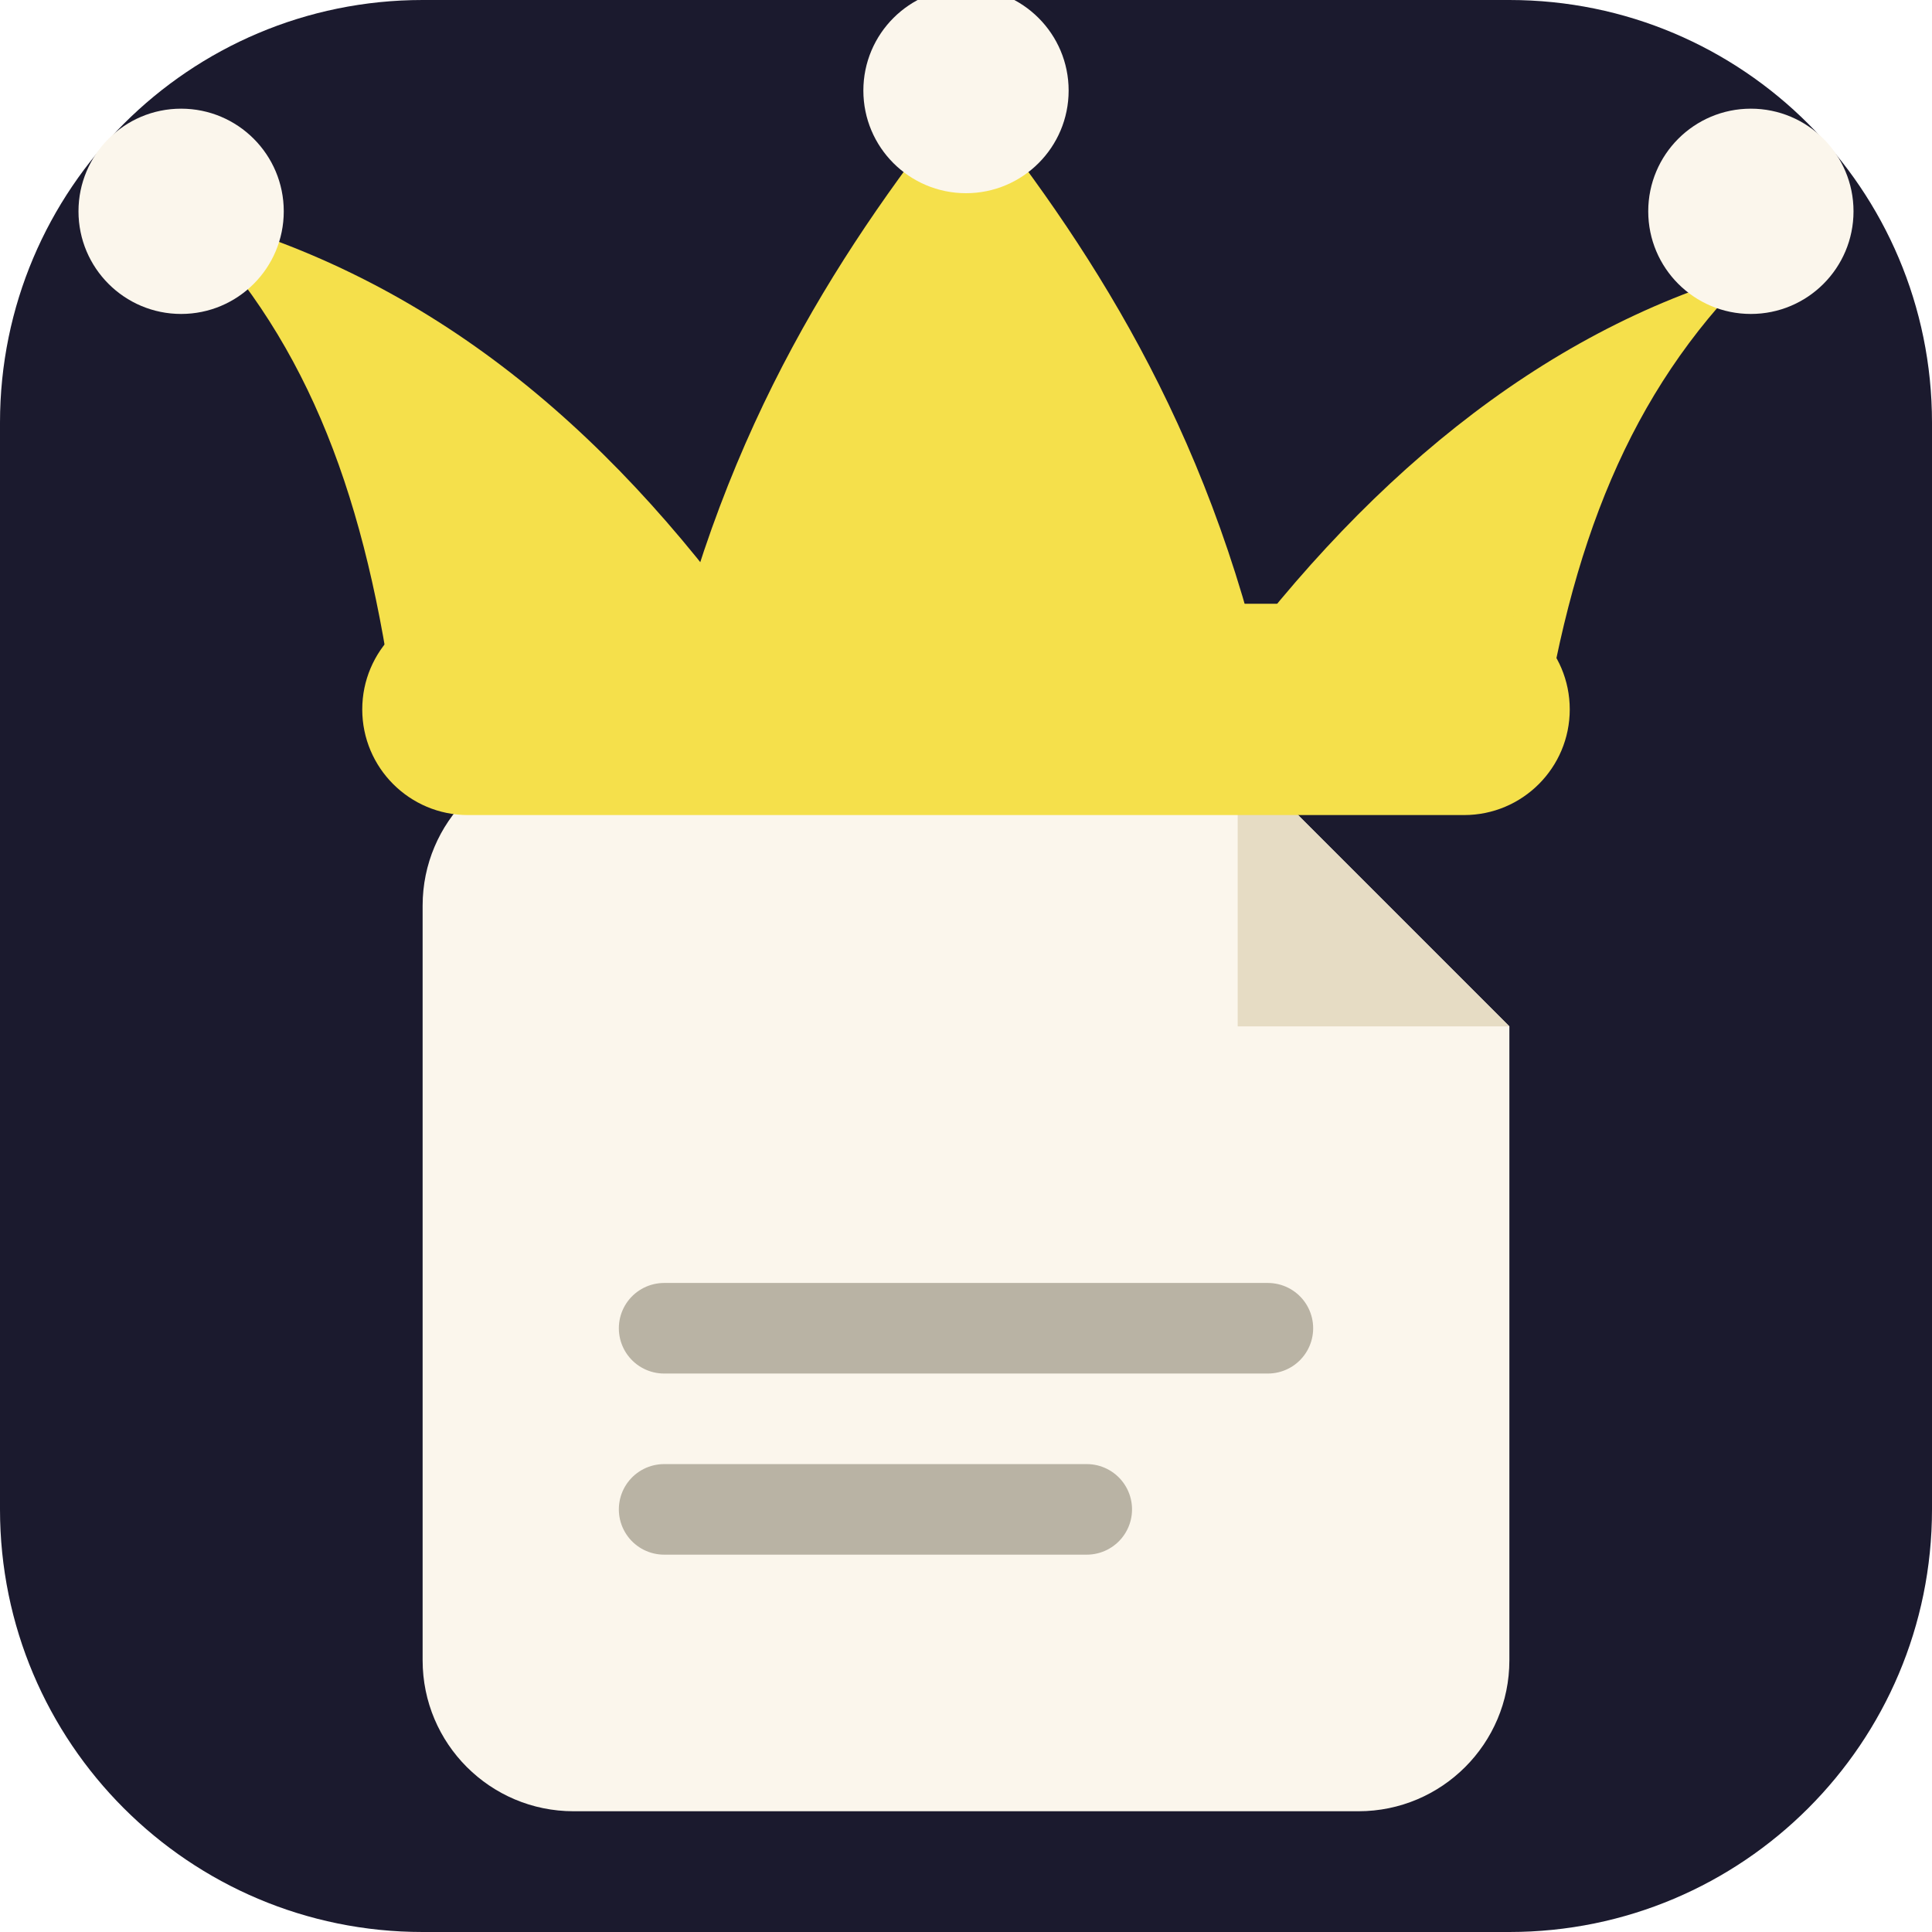
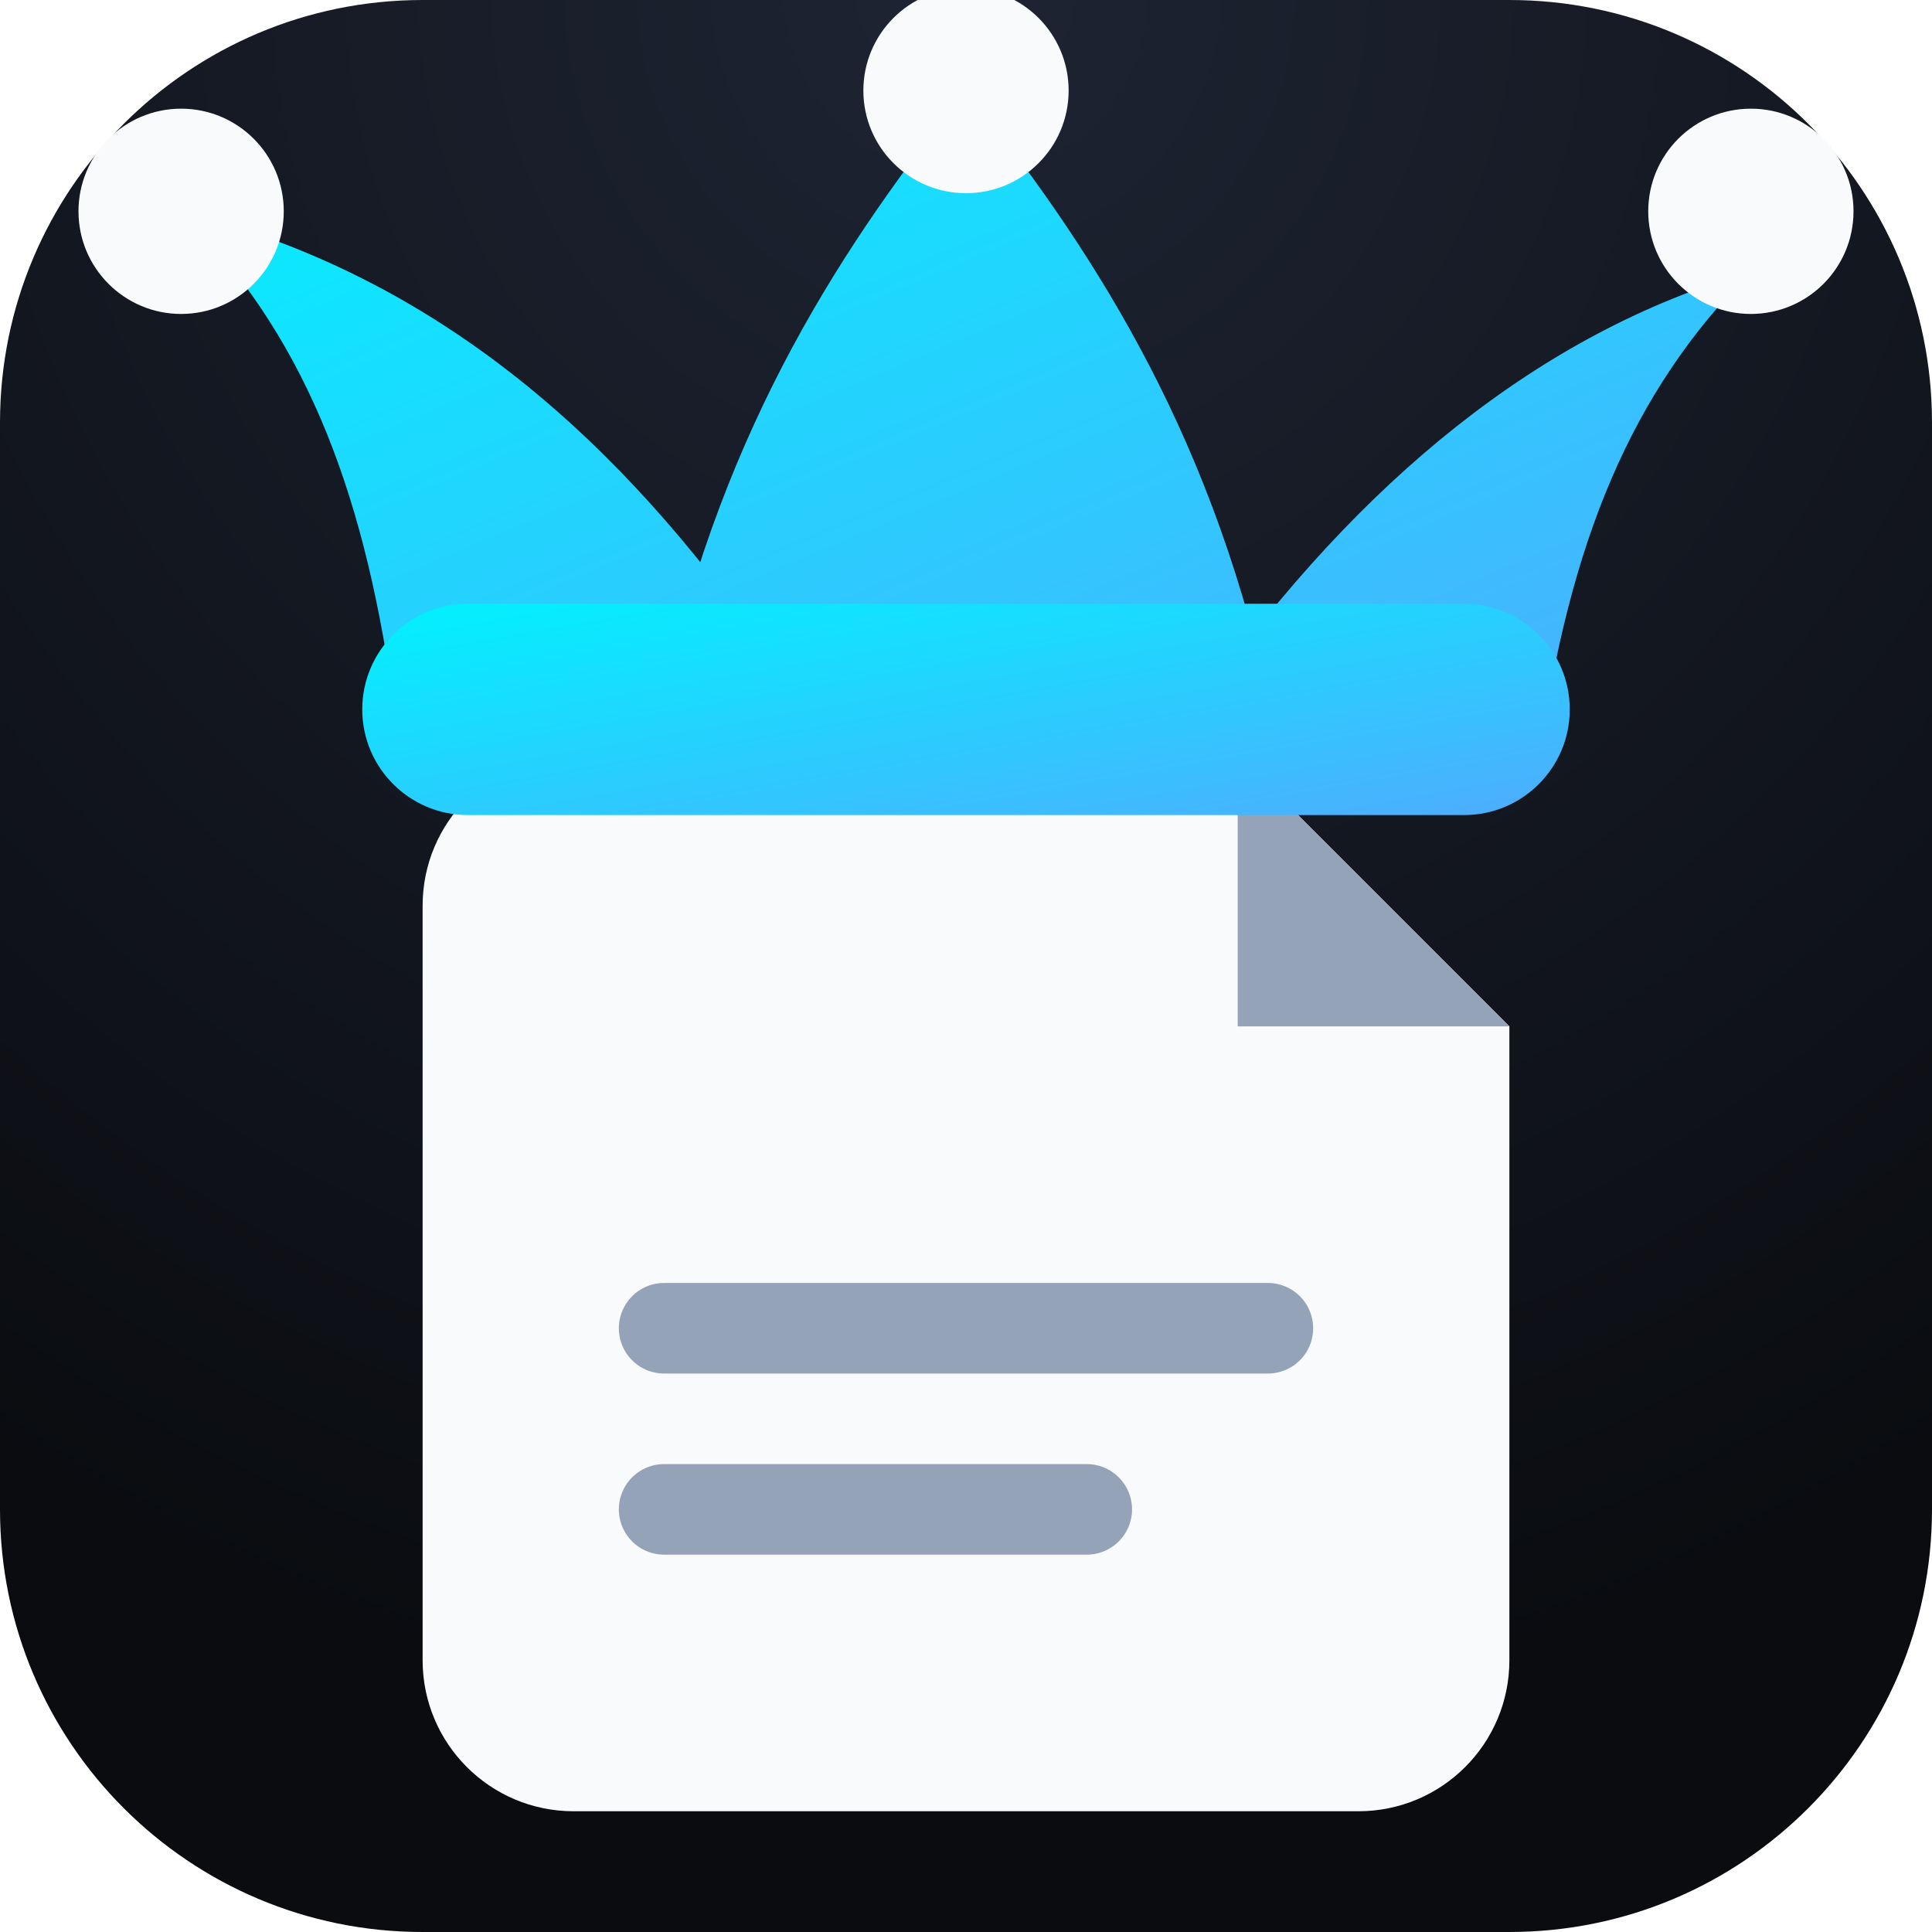
<svg xmlns="http://www.w3.org/2000/svg" viewBox="0 0 64 64" role="img" aria-label="Foolscap">
-   <rect width="64" height="64" rx="14" fill="#1b1a2e" />
-   <path d="M19 25h22l9 9v21a5 5 0 0 1-5 5H19a5 5 0 0 1-5-5V30a5 5 0 0 1 5-5Z" fill="#fbf6ec" />
-   <path d="M41 25v9h9Z" fill="#e6dcc4" />
-   <path d="M22 44h20M22 50h14" stroke="#b9b3a4" stroke-width="3" stroke-linecap="round" />
-   <path d="M13 23C12 16 10 11 6 7c8 2 14 7 19 14Zm9 0C24 14 28 8 32 3c4 5 8 11 10 20Zm18 0c5-7 11-12 18-14-4 4-6 9-7 16Z" fill="#f5e04b" />
-   <rect x="12" y="20" width="40" height="7" rx="3.5" fill="#f5e04b" />
-   <circle cx="6" cy="7" r="3.4" fill="#fbf6ec" />
-   <circle cx="32" cy="3" r="3.4" fill="#fbf6ec" />
-   <circle cx="58" cy="7" r="3.4" fill="#fbf6ec" />
+   <defs>
+     <linearGradient id="c" x1="0" y1="0" x2="1" y2="1">
+       <stop offset="0" stop-color="#00f2fe" />
+       <stop offset="1" stop-color="#4facfe" />
+     </linearGradient>
+     <radialGradient id="g" cx="0.5" cy="0" r="0.9">
+       <stop offset="0" stop-color="#1e2433" />
+       <stop offset="1" stop-color="#0a0c10" />
+     </radialGradient>
+   </defs>
+   <rect width="64" height="64" rx="14" fill="url(#g)" />
+   <path d="M19 25h22l9 9v21a5 5 0 0 1-5 5H19a5 5 0 0 1-5-5V30a5 5 0 0 1 5-5Z" fill="#f8fafc" />
+   <path d="M41 25v9h9Z" fill="#94a3b8" />
+   <path d="M22 44h20M22 50h14" stroke="#94a3b8" stroke-width="3" stroke-linecap="round" />
+   <path d="M13 23C12 16 10 11 6 7c8 2 14 7 19 14Zm9 0C24 14 28 8 32 3c4 5 8 11 10 20Zm18 0c5-7 11-12 18-14-4 4-6 9-7 16Z" fill="url(#c)" />
+   <rect x="12" y="20" width="40" height="7" rx="3.5" fill="url(#c)" />
+   <circle cx="6" cy="7" r="3.4" fill="#f8fafc" />
+   <circle cx="32" cy="3" r="3.4" fill="#f8fafc" />
+   <circle cx="58" cy="7" r="3.4" fill="#f8fafc" />
</svg>
